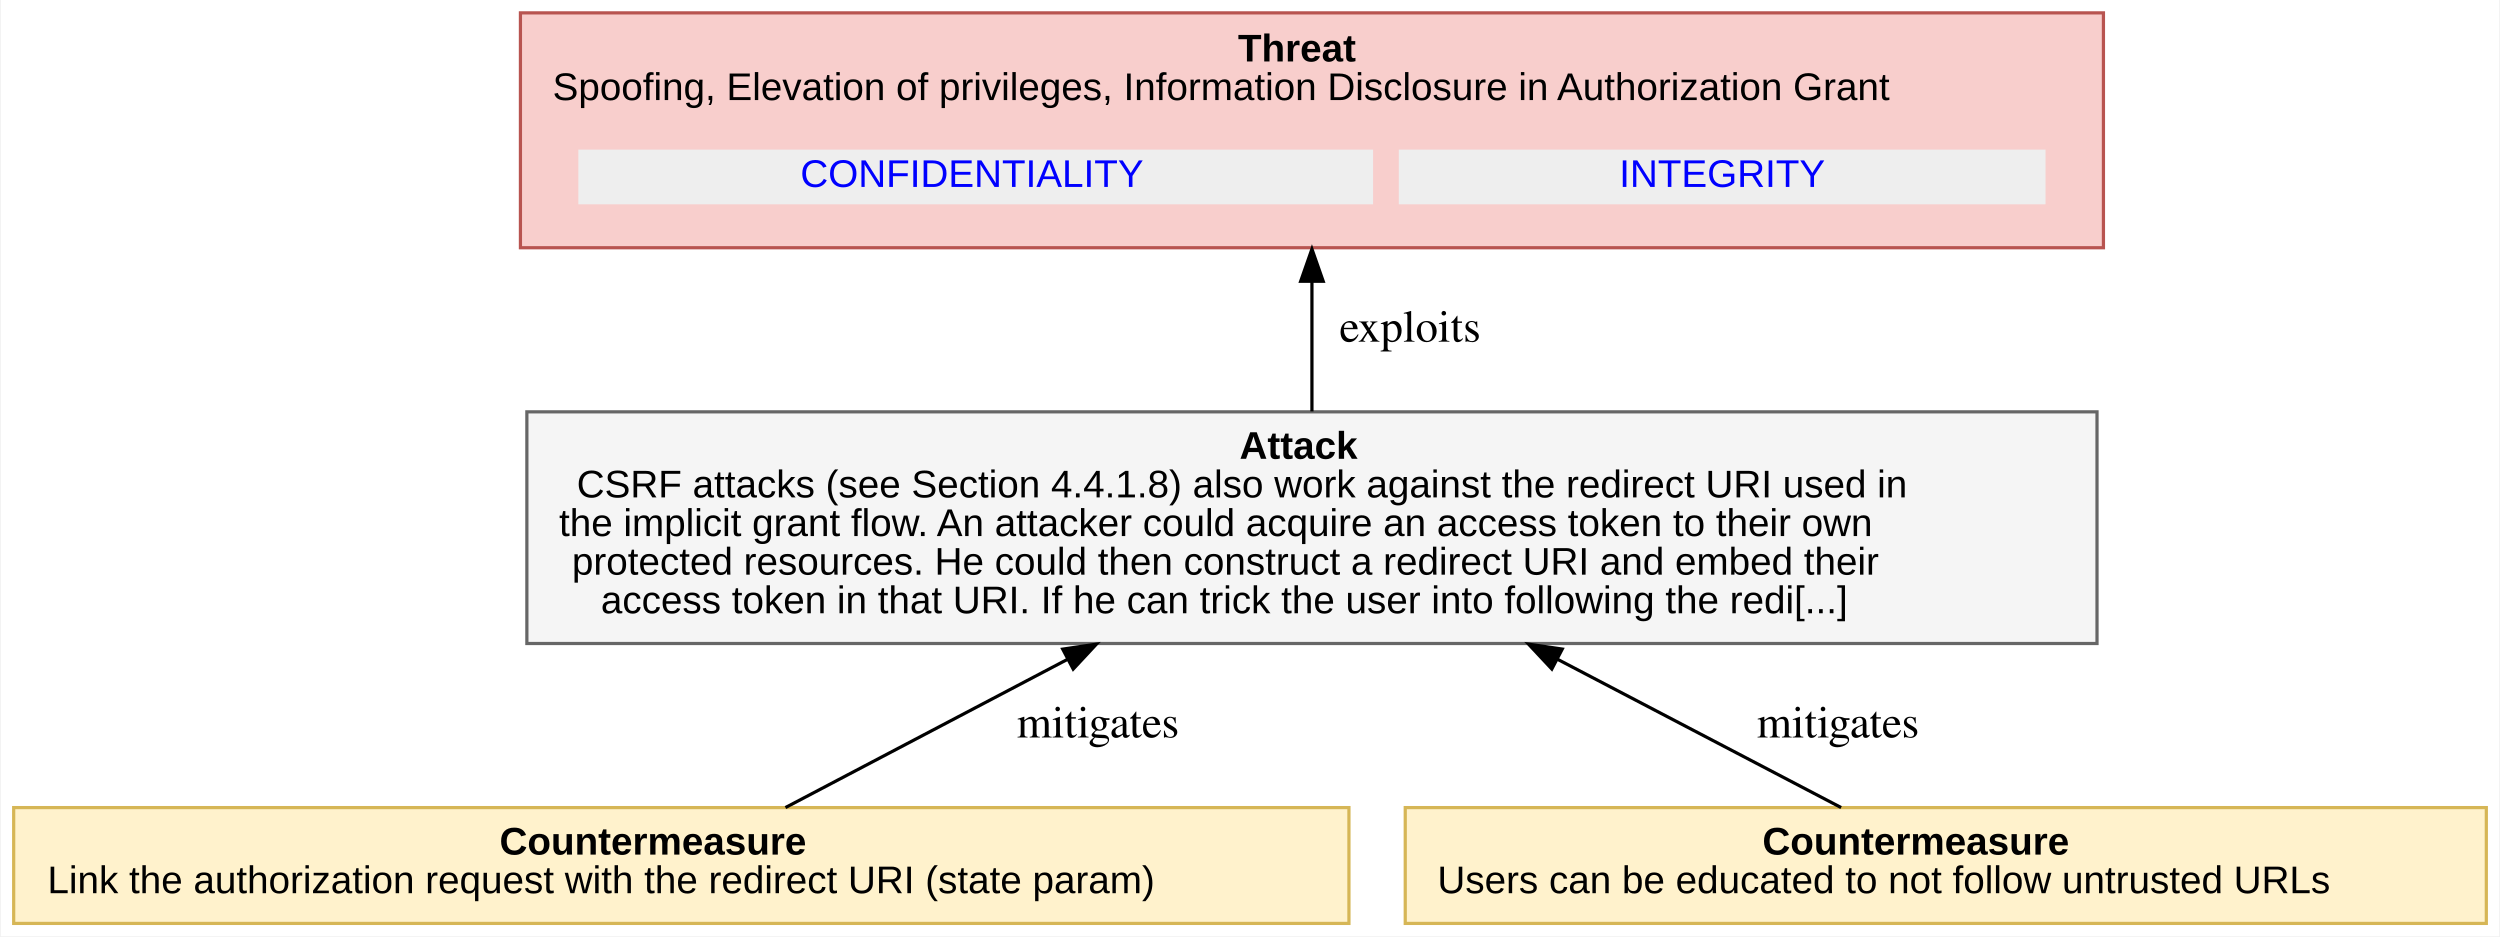
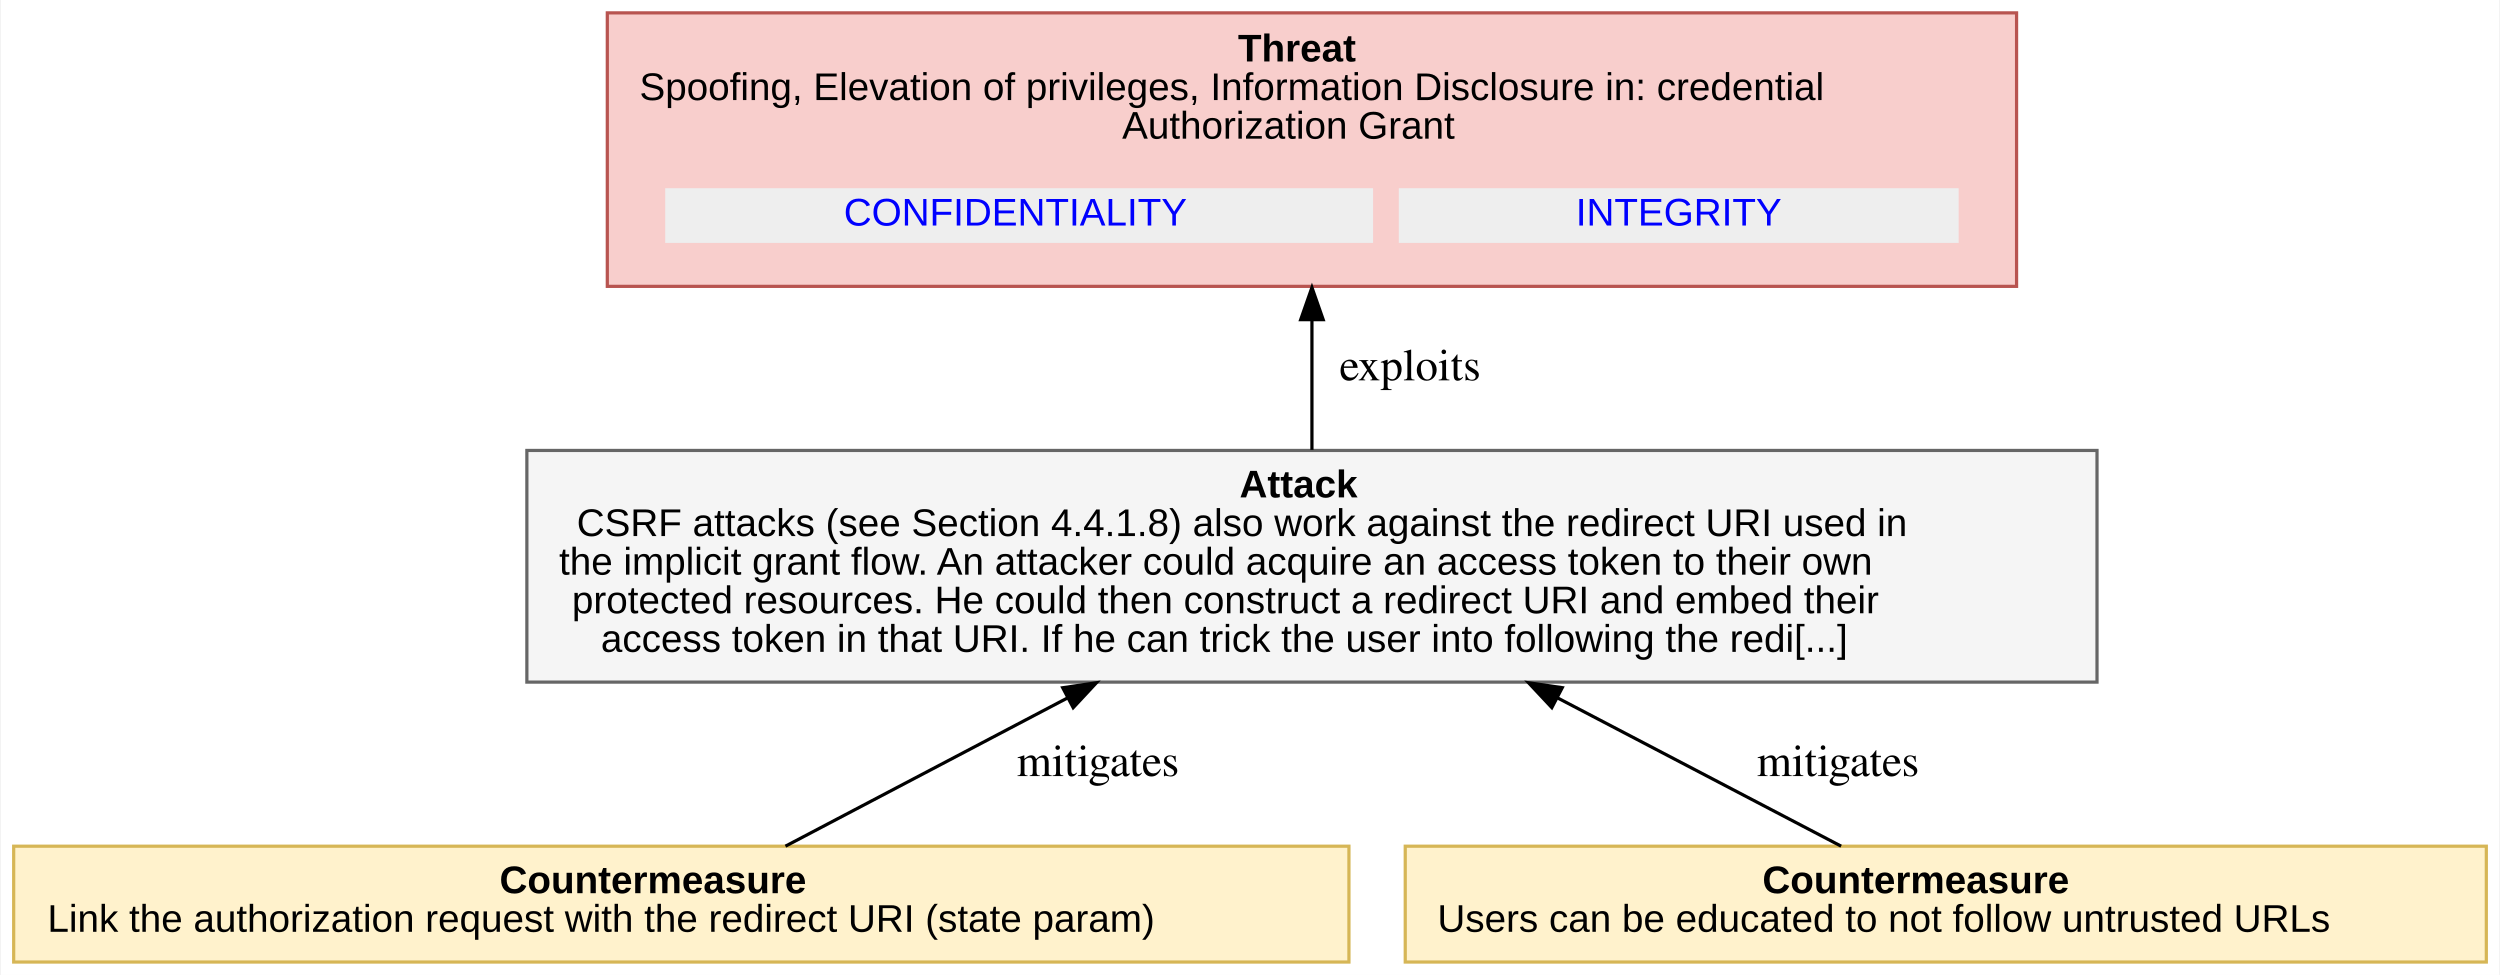
- <svg xmlns="http://www.w3.org/2000/svg" xmlns:xlink="http://www.w3.org/1999/xlink" width="777pt" height="291pt" viewBox="0.00 0.00 776.50 291.00">
-   <g id="graph0" class="graph" transform="scale(1 1) rotate(0) translate(4 287)">
-     <polygon fill="white" stroke="transparent" points="-4,4 -4,-287 772.5,-287 772.5,4 -4,4" />
+ <svg xmlns="http://www.w3.org/2000/svg" xmlns:xlink="http://www.w3.org/1999/xlink" width="777pt" height="303pt" viewBox="0.00 0.00 776.50 303.00">
+   <g id="graph0" class="graph" transform="scale(1 1) rotate(0) translate(4 299)">
+     <polygon fill="white" stroke="transparent" points="-4,4 -4,-299 772.5,-299 772.5,4 -4,4" />
    <g id="node1" class="node">
-       <polygon fill="#f8cecc" stroke="#b85450" points="649.5,-283 157.5,-283 157.5,-210 649.5,-210 649.5,-283" />
-       <text text-anchor="start" x="380.5" y="-267.9" font-family="Arial" font-weight="bold" font-size="12.00">Threat</text>
-       <text text-anchor="start" x="167.5" y="-255.9" font-family="Arial" font-size="12.00"> Spoofing, Elevation of privileges, Information Disclosure in Authorization Grant</text>
+       <polygon fill="#f8cecc" stroke="#b85450" points="622.5,-295 184.5,-295 184.5,-210 622.5,-210 622.5,-295" />
+       <text text-anchor="start" x="380.5" y="-279.9" font-family="Arial" font-weight="bold" font-size="12.00">Threat</text>
+       <text text-anchor="start" x="194.5" y="-267.9" font-family="Arial" font-size="12.00"> Spoofing, Elevation of privileges, Information Disclosure in: credential</text>
+       <text text-anchor="start" x="344.5" y="-255.9" font-family="Arial" font-size="12.00">Authorization Grant</text>
      <g id="a_node1_0">
        <a xlink:href="#OAuth2.CONFIDENTIALITY" xlink:title="&lt;TABLE&gt;">
-           <polygon fill="#eeeeee" stroke="transparent" points="175.5,-223.5 175.5,-240.5 422.5,-240.5 422.5,-223.5 175.5,-223.5" />
-           <text text-anchor="start" x="244.5" y="-228.9" font-family="Arial" font-size="12.00" fill="blue">CONFIDENTIALITY</text>
+           <polygon fill="#eeeeee" stroke="transparent" points="202.5,-223.5 202.5,-240.5 422.5,-240.5 422.5,-223.5 202.5,-223.5" />
+           <text text-anchor="start" x="258" y="-228.9" font-family="Arial" font-size="12.00" fill="blue">CONFIDENTIALITY</text>
        </a>
      </g>
      <g id="a_node1_1">
        <a xlink:href="#OAuth2.INTEGRITY" xlink:title="&lt;TABLE&gt;">
-           <polygon fill="#eeeeee" stroke="transparent" points="430.5,-223.5 430.5,-240.5 631.5,-240.5 631.5,-223.5 430.5,-223.5" />
-           <text text-anchor="start" x="499" y="-228.9" font-family="Arial" font-size="12.00" fill="blue">INTEGRITY</text>
+           <polygon fill="#eeeeee" stroke="transparent" points="430.5,-223.5 430.5,-240.5 604.5,-240.5 604.5,-223.5 430.5,-223.5" />
+           <text text-anchor="start" x="485.5" y="-228.9" font-family="Arial" font-size="12.00" fill="blue">INTEGRITY</text>
        </a>
      </g>
    </g>
    <g id="node2" class="node">
      <polygon fill="#f5f5f5" stroke="#666666" points="647.5,-159 159.5,-159 159.5,-87 647.5,-87 647.5,-159" />
      <text text-anchor="start" x="381" y="-144.4" font-family="Arial" font-weight="bold" font-size="12.00">Attack</text>
      <text text-anchor="start" x="175" y="-132.4" font-family="Arial" font-size="12.00">CSRF attacks (see Section 4.4.1.8) also work against the redirect URI used in</text>
      <text text-anchor="start" x="169.5" y="-120.4" font-family="Arial" font-size="12.00">the implicit grant flow. An attacker could acquire an access token to their own</text>
      <text text-anchor="start" x="173.5" y="-108.4" font-family="Arial" font-size="12.00">protected resources. He could then construct a redirect URI and embed their</text>
      <text text-anchor="start" x="182.5" y="-96.4" font-family="Arial" font-size="12.00">access token in that URI. If he can trick the user into following the redi[...]</text>
    </g>
    <g id="edge1" class="edge">
-       <path fill="none" stroke="black" d="M403.5,-159.14C403.5,-171.76 403.5,-186.19 403.5,-199.59" />
-       <polygon fill="black" stroke="black" points="400,-199.59 403.5,-209.59 407,-199.59 400,-199.59" />
+       <path fill="none" stroke="black" d="M403.5,-159.18C403.5,-171.63 403.5,-185.92 403.5,-199.47" />
+       <polygon fill="black" stroke="black" points="400,-199.65 403.5,-209.65 407,-199.65 400,-199.65" />
      <text text-anchor="middle" x="434" y="-180.8" font-family="Times,serif" font-size="14.00"> exploits</text>
    </g>
    <g id="node3" class="node">
      <polygon fill="#fff2cc" stroke="#d6b656" points="415,-36 0,-36 0,0 415,0 415,-36" />
      <text text-anchor="start" x="151" y="-21.4" font-family="Arial" font-weight="bold" font-size="12.00">Countermeasure</text>
      <text text-anchor="start" x="10.5" y="-9.4" font-family="Arial" font-size="12.00"> Link the authorization request with the redirect URI (state param)</text>
    </g>
    <g id="edge2" class="edge">
      <path fill="none" stroke="black" d="M239.87,-36.01C263.71,-48.54 297.16,-66.12 327.61,-82.12" />
      <polygon fill="black" stroke="black" points="326.04,-85.25 336.52,-86.8 329.3,-79.05 326.04,-85.25" />
      <text text-anchor="middle" x="337" y="-57.8" font-family="Times,serif" font-size="14.00"> mitigates</text>
    </g>
    <g id="node4" class="node">
      <polygon fill="#fff2cc" stroke="#d6b656" points="768.5,-36 432.5,-36 432.5,0 768.5,0 768.5,-36" />
      <text text-anchor="start" x="543.5" y="-21.4" font-family="Arial" font-weight="bold" font-size="12.00">Countermeasure</text>
      <text text-anchor="start" x="442.5" y="-9.4" font-family="Arial" font-size="12.00"> Users can be educated to not follow untrusted URLs</text>
    </g>
    <g id="edge3" class="edge">
      <path fill="none" stroke="black" d="M567.97,-36.01C544,-48.54 510.38,-66.12 479.78,-82.12" />
      <polygon fill="black" stroke="black" points="478.06,-79.07 470.82,-86.8 481.3,-85.27 478.06,-79.07" />
      <text text-anchor="middle" x="567" y="-57.8" font-family="Times,serif" font-size="14.00"> mitigates</text>
    </g>
  </g>
</svg>
